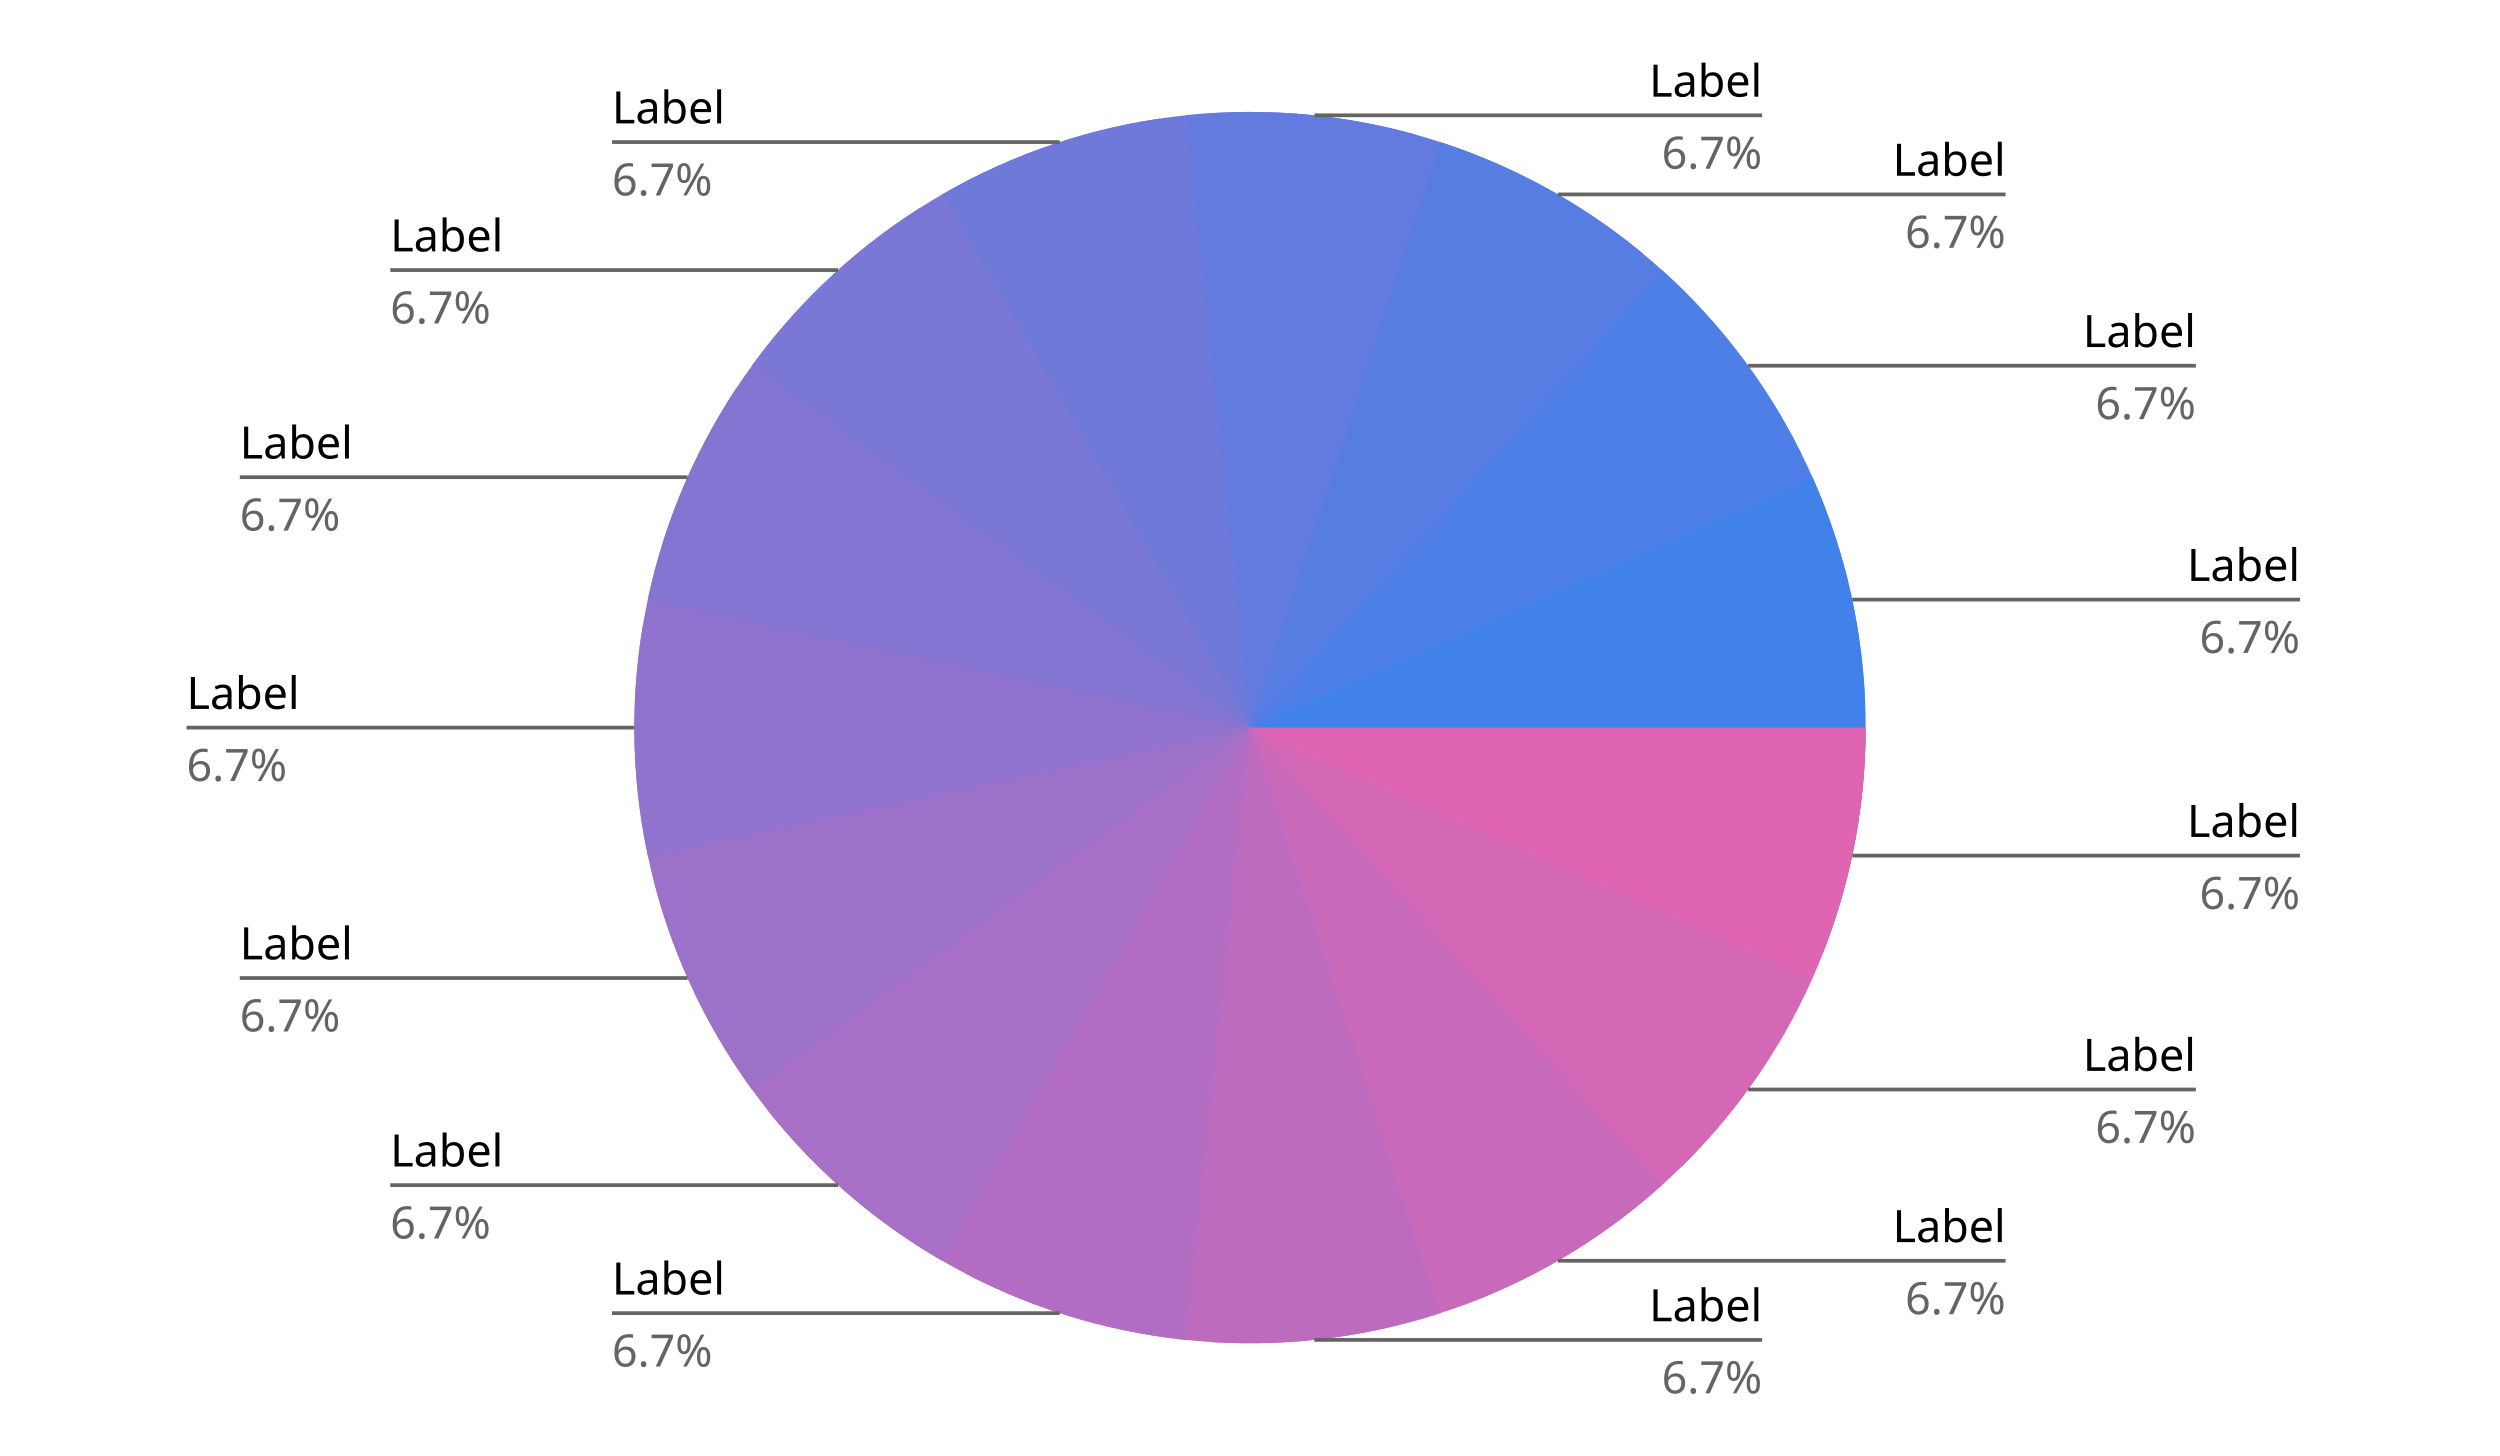
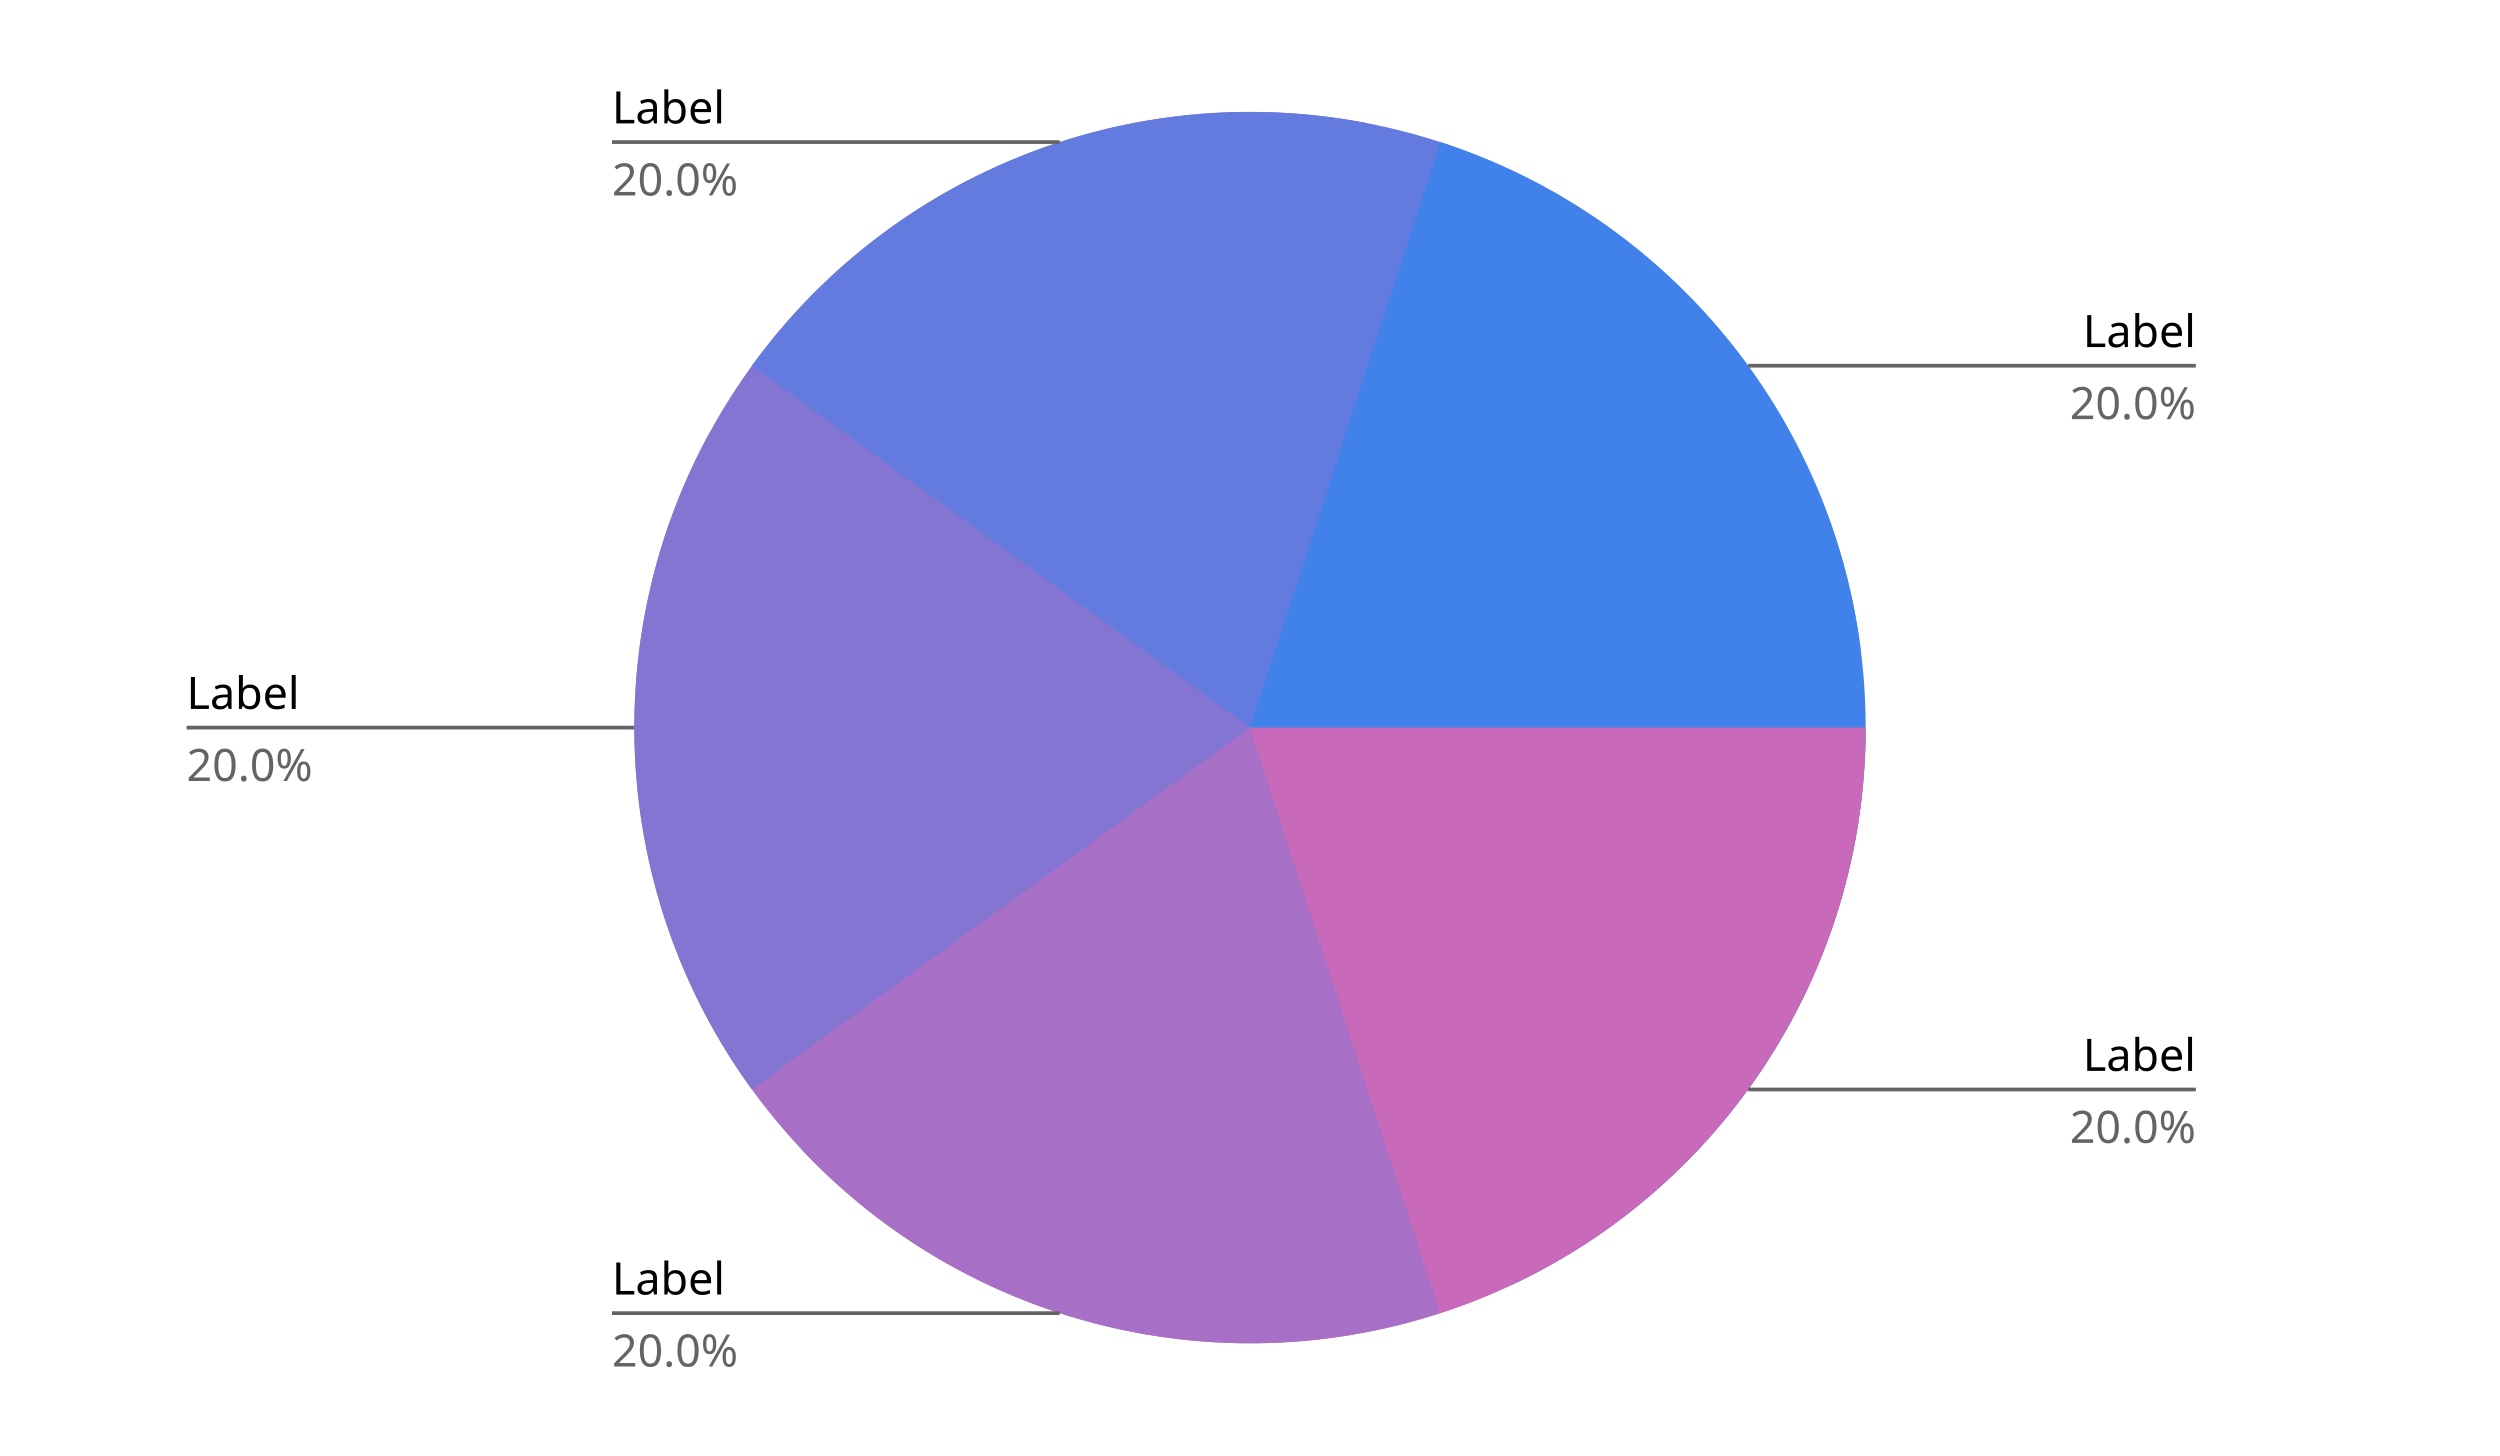
<svg xmlns="http://www.w3.org/2000/svg" style="font-family: sans-serif;" version="1.1" viewBox="0 0 670 390" stroke-width="1">
  <defs>
    <clipPath id="fuckyou">
      <rect x="15" y="15" width="640" height="360" />
    </clipPath>
  </defs>
  <g font-size="12">
    <g clip-path="url(#fuckyou)">
-       <path d="M 500 195 A 165 165 0 0 1 450.444 312.888 L 335 195 " fill="#df65b2" />
-       <path d="M 485.735 262.112 A 165 165 0 0 1 392.514 349.652 L 335 195 " fill="#d467b6" />
-       <path d="M 445.407 317.619 A 165 165 0 0 1 324.64 359.674 L 335 195 " fill="#c969ba" />
-       <path d="M 385.988 351.924 A 165 165 0 0 1 258.556 341.224 L 335 195 " fill="#bd6bbe" />
-       <path d="M 317.753 359.096 A 165 165 0 0 1 205.691 297.489 L 335 195 " fill="#b26dc2" />
-       <path d="M 252.5 337.894 A 165 165 0 0 1 175.184 236.034 L 335 195 " fill="#a76fc6" />
-       <path d="M 201.512 291.985 A 165 165 0 0 1 172.311 167.483 L 335 195 " fill="#9c71ca" />
-       <path d="M 173.606 229.305 A 165 165 0 0 1 197.568 103.69 L 335 195 " fill="#9073ce" />
-       <path d="M 173.606 160.695 A 165 165 0 0 1 246.589 55.686 L 335 195 " fill="#8575d2" />
-       <path d="M 201.512 98.015 A 165 165 0 0 1 310.896 31.77 L 335 195 " fill="#7a77d6" />
-       <path d="M 252.5 52.106 A 165 165 0 0 1 379.372 36.078 L 335 195 " fill="#6f79da" />
-       <path d="M 317.753 30.904 A 165 165 0 0 1 440.175 67.865 L 335 195 " fill="#637bde" />
-       <path d="M 385.988 38.076 A 165 165 0 0 1 482.792 121.635 L 335 195 " fill="#587de2" />
-       <path d="M 445.407 72.381 A 165 165 0 0 1 499.855 188.09 L 335 195 " fill="#4d7fe6" />
-       <path d="M 485.735 127.888 A 165 165 0 0 1 488.413 255.741 L 335 195 " fill="#4182ea" />
-       <path d="M 500 195 A 165 165 0 0 1 485.735 262.112 L 335 195 " fill="#df65b2" />
+       <path d="M 500 195 A 165 165 0 0 1 214.72 307.95 L 335 195 " fill="#c969ba" />
+       <path d="M 385.988 351.924 A 165 165 0 0 1 190.409 115.511 L 335 195 " fill="#a76fc6" />
+       <path d="M 201.512 291.985 A 165 165 0 0 1 365.918 32.923 L 335 195 " fill="#8575d2" />
+       <path d="M 201.512 98.015 A 165 165 0 0 1 498.699 174.32 L 335 195 " fill="#637bde" />
+       <path d="M 385.988 38.076 A 165 165 0 0 1 405.253 344.297 L 335 195 " fill="#4182ea" />
+       <path d="M 500 195 A 165 165 0 0 1 385.988 351.924 L 335 195 " fill="#c969ba" />
      <g stroke="black">
        <g stroke="#646464">
-           <line x1="496.394" y1="229.305" x2="616.394" y2="229.305" />
          <line x1="468.488" y1="291.985" x2="588.488" y2="291.985" />
-           <line x1="417.5" y1="337.894" x2="537.5" y2="337.894" />
-           <line x1="352.247" y1="359.096" x2="472.247" y2="359.096" />
          <line x1="284.012" y1="351.924" x2="164.012" y2="351.924" />
-           <line x1="224.593" y1="317.619" x2="104.593" y2="317.619" />
-           <line x1="184.265" y1="262.112" x2="64.265" y2="262.112" />
          <line x1="170" y1="195" x2="50" y2="195" />
-           <line x1="184.265" y1="127.888" x2="64.265" y2="127.888" />
-           <line x1="224.593" y1="72.381" x2="104.593" y2="72.381" />
          <line x1="284.012" y1="38.076" x2="164.012" y2="38.076" />
-           <line x1="352.247" y1="30.904" x2="472.247" y2="30.904" />
-           <line x1="417.5" y1="52.106" x2="537.5" y2="52.106" />
          <line x1="468.488" y1="98.015" x2="588.488" y2="98.015" />
-           <line x1="496.394" y1="160.695" x2="616.394" y2="160.695" />
        </g>
      </g>
      <g text-anchor="end">
-         <text x="616.394" y="224.305">Label</text>
        <text x="588.488" y="286.985">Label</text>
-         <text x="537.5" y="332.894">Label</text>
-         <text x="472.247" y="354.096">Label</text>
      </g>
      <text x="164.012" y="346.924">Label</text>
-       <text x="104.593" y="312.619">Label</text>
-       <text x="64.265" y="257.112">Label</text>
      <text x="50" y="190">Label</text>
-       <text x="64.265" y="122.888">Label</text>
-       <text x="104.593" y="67.381">Label</text>
      <text x="164.012" y="33.076">Label</text>
      <g text-anchor="end">
-         <text x="472.247" y="25.904">Label</text>
-         <text x="537.5" y="47.106">Label</text>
        <text x="588.488" y="93.015">Label</text>
-         <text x="616.394" y="155.695">Label</text>
      </g>
      <g fill="#646464" dominant-baseline="hanging">
        <g text-anchor="end">
-           <text x="616.394" y="234.305">      6.7%</text>
-           <text x="588.488" y="296.985">      6.7%</text>
-           <text x="537.5" y="342.894">      6.7%</text>
-           <text x="472.247" y="364.096">      6.7%</text>
+           <text x="588.488" y="296.985">     20.0%</text>
        </g>
-         <text x="164.012" y="356.924">      6.7%</text>
-         <text x="104.593" y="322.619">      6.7%</text>
-         <text x="64.265" y="267.112">      6.7%</text>
-         <text x="50" y="200">      6.7%</text>
-         <text x="64.265" y="132.888">      6.7%</text>
-         <text x="104.593" y="77.381">      6.7%</text>
-         <text x="164.012" y="43.076">      6.7%</text>
+         <text x="164.012" y="356.924">     20.0%</text>
+         <text x="50" y="200">     20.0%</text>
+         <text x="164.012" y="43.076">     20.0%</text>
        <g text-anchor="end">
-           <text x="472.247" y="35.904">      6.7%</text>
-           <text x="537.5" y="57.106">      6.7%</text>
-           <text x="588.488" y="103.015">      6.7%</text>
-           <text x="616.394" y="165.695">      6.7%</text>
+           <text x="588.488" y="103.015">     20.0%</text>
        </g>
      </g>
    </g>
  </g>
</svg>
